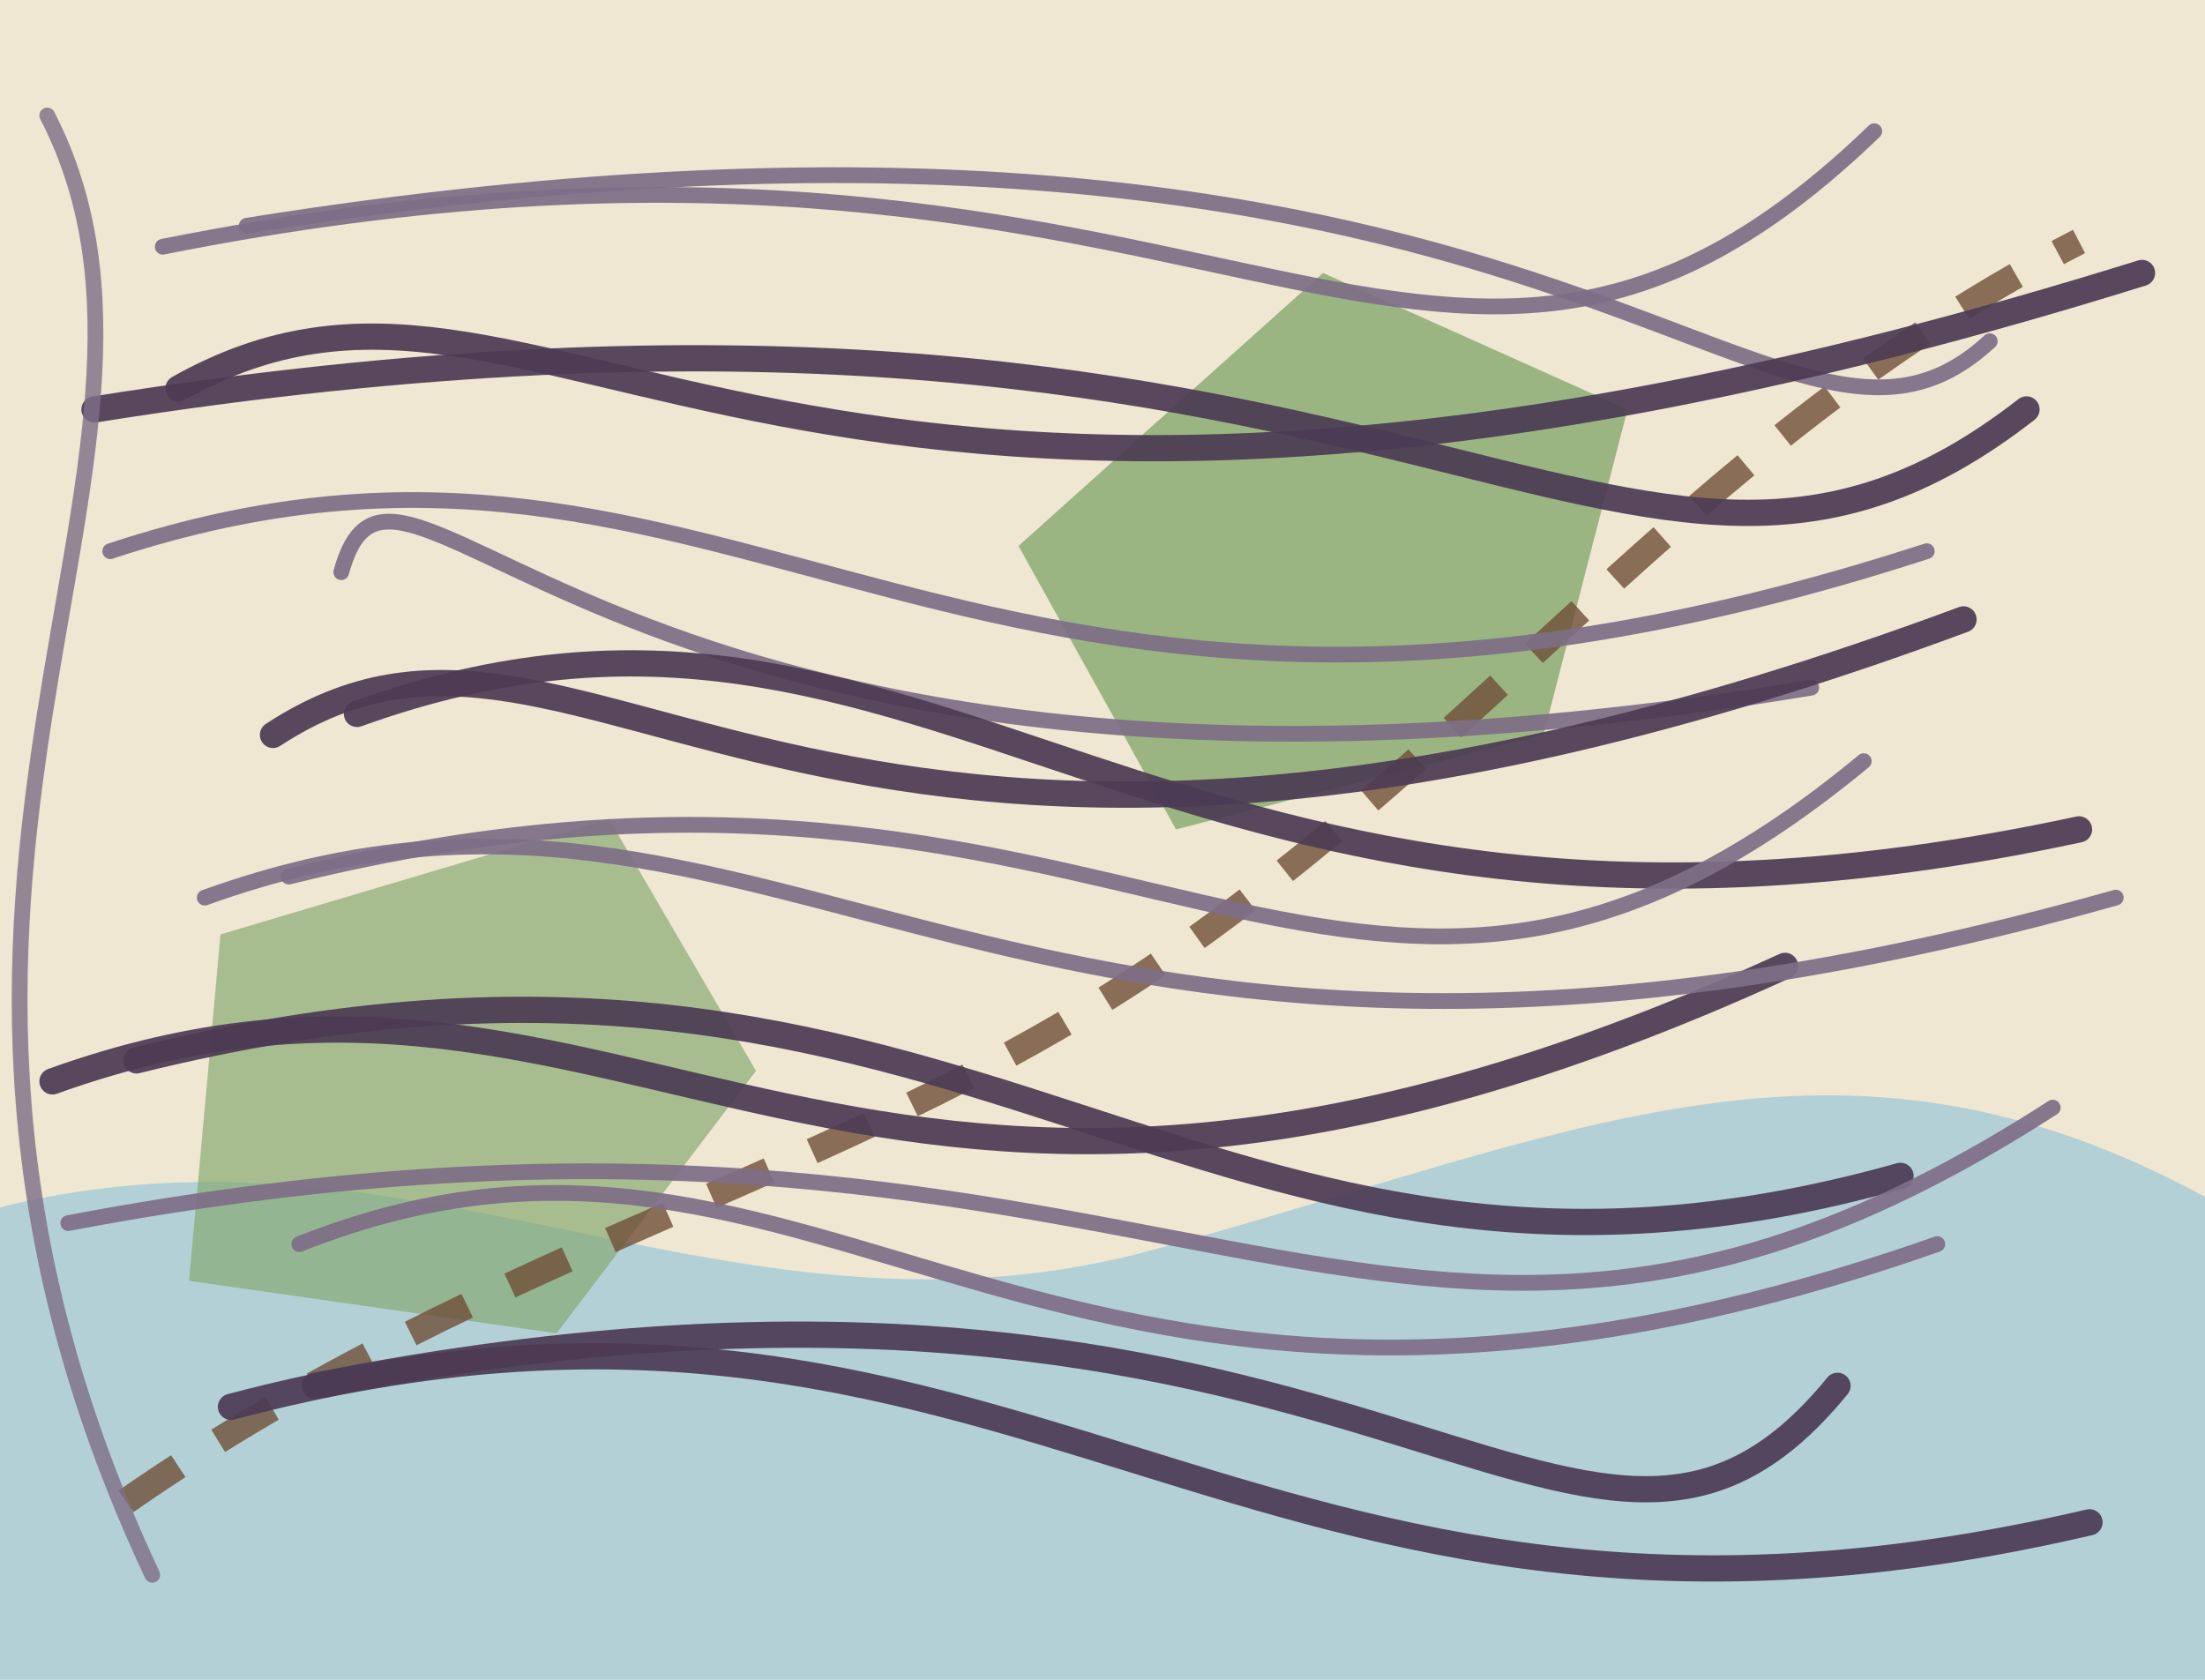
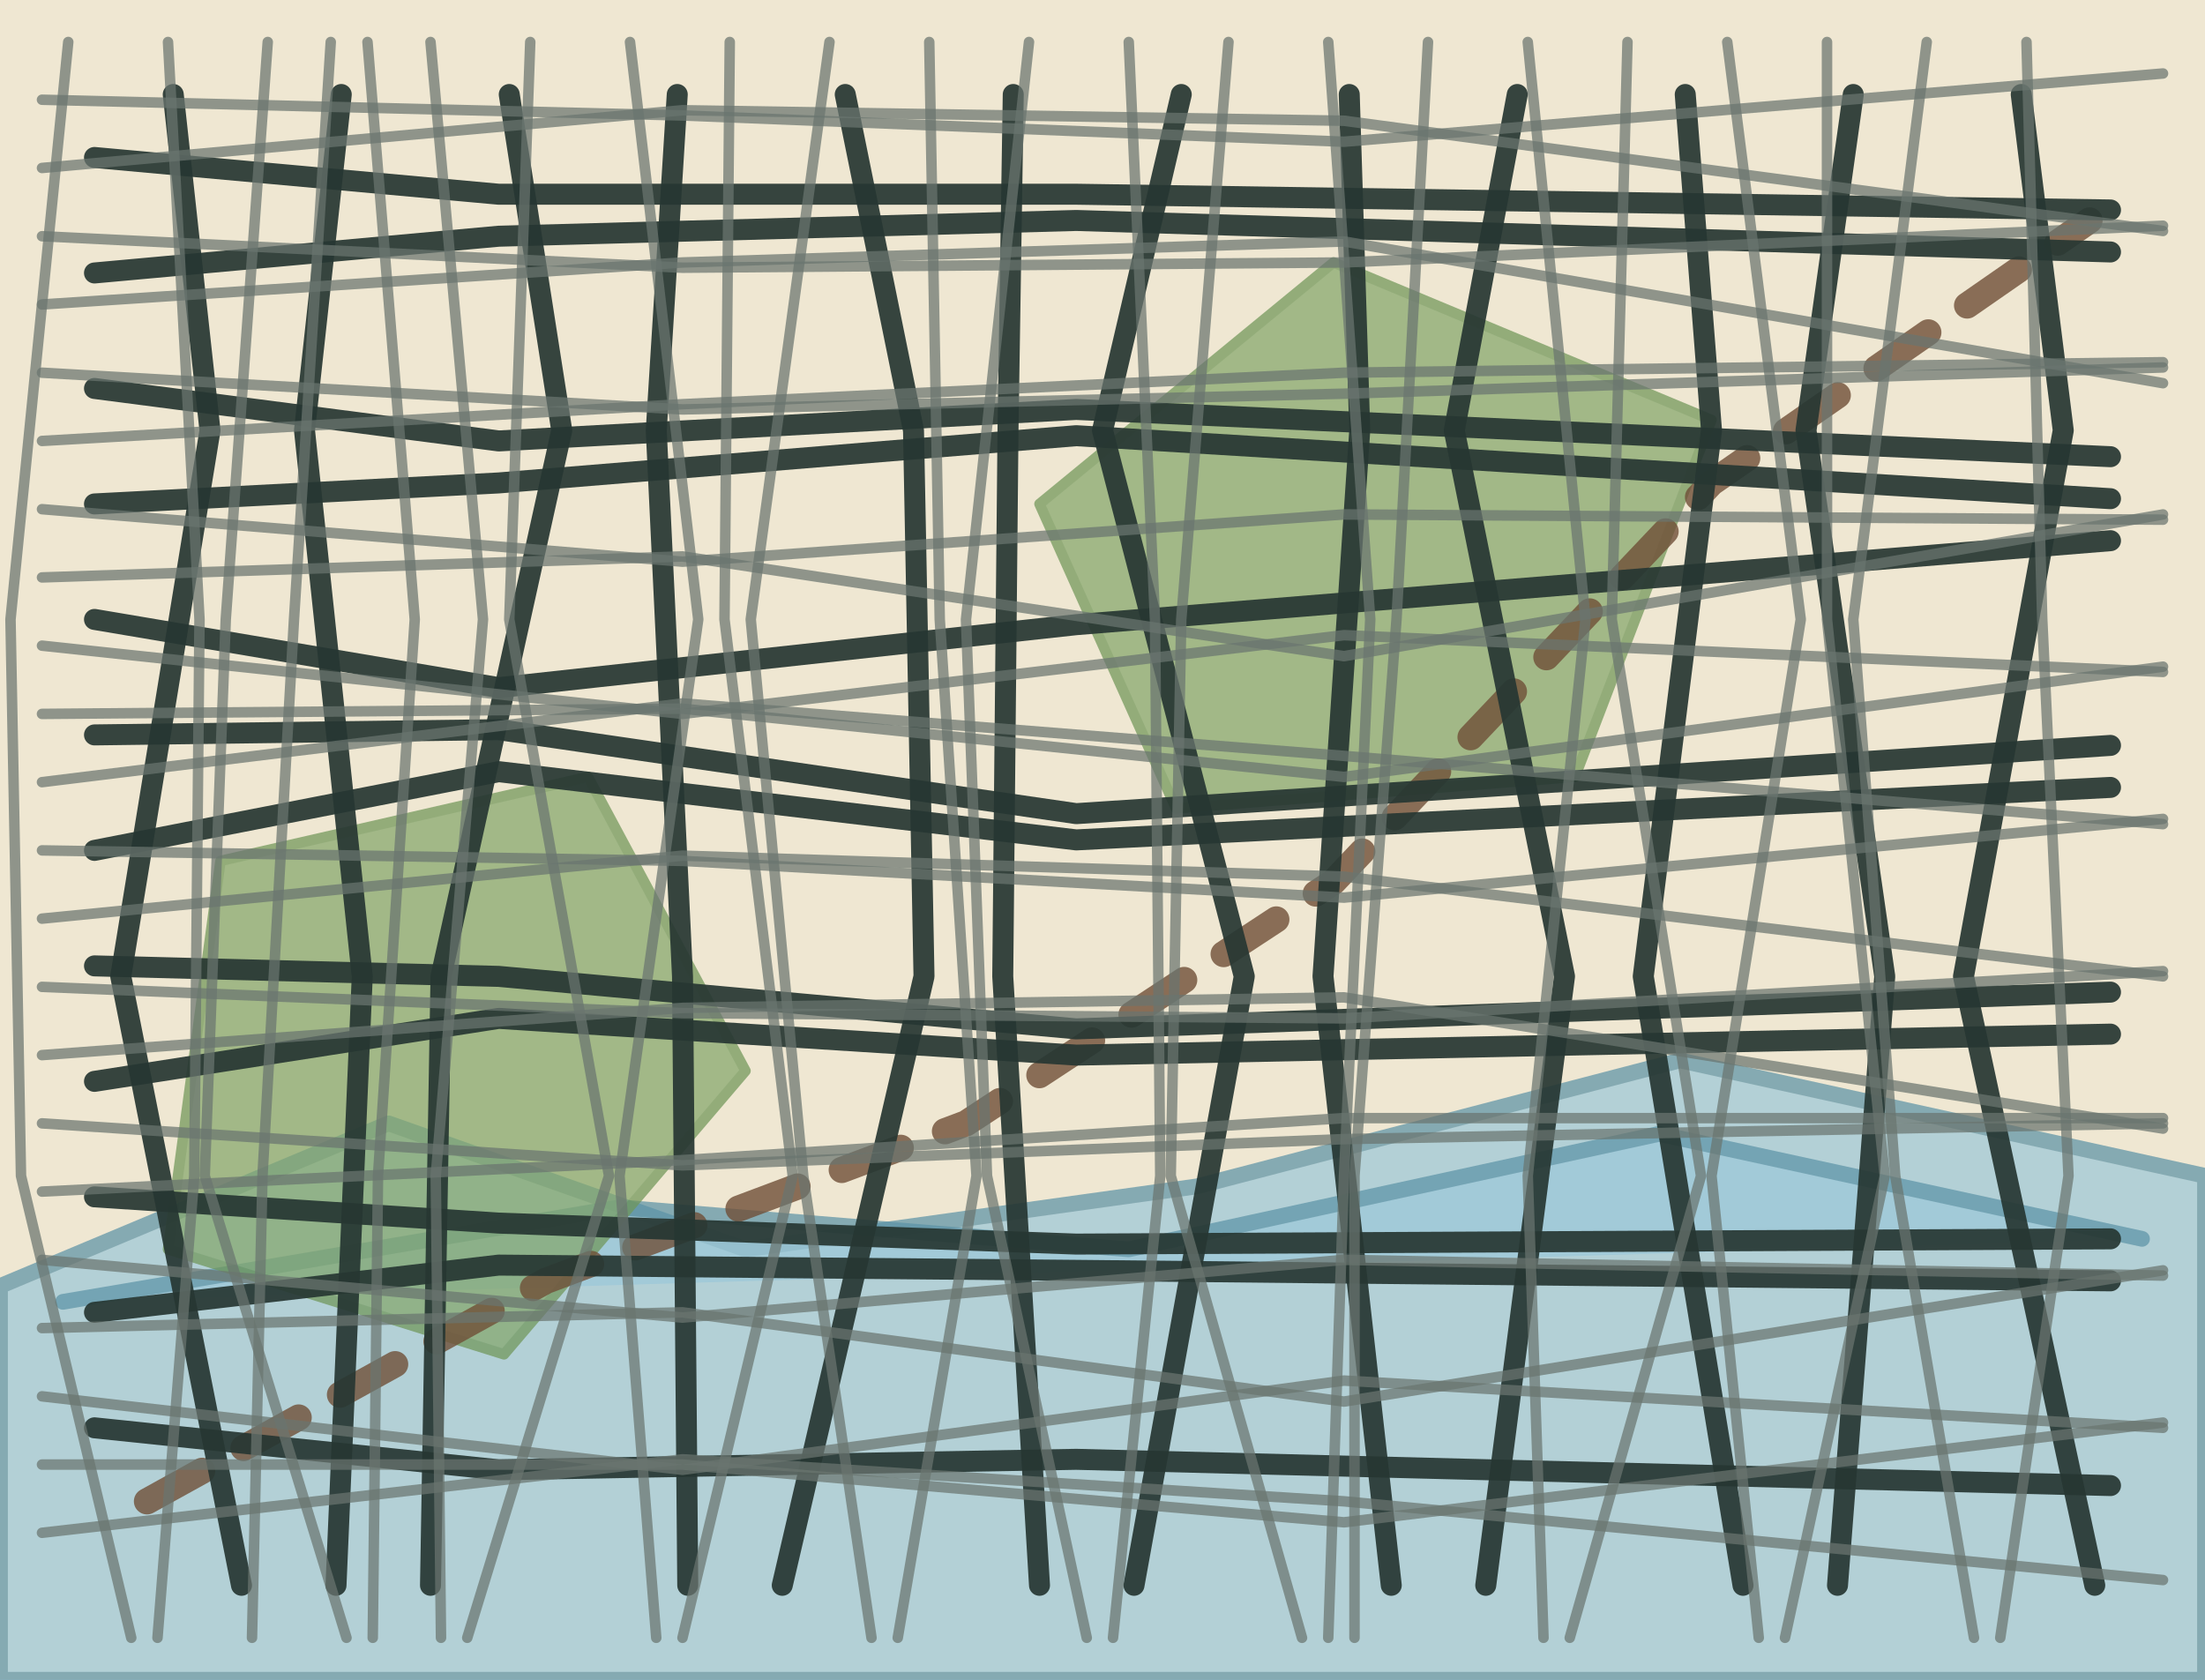
- <svg xmlns="http://www.w3.org/2000/svg" viewBox="0 0 420 320" role="img" aria-label="Unlabeled street grid stage 3">
+ <svg xmlns="http://www.w3.org/2000/svg" viewBox="0 0 420 320" role="img" aria-label="Unlabeled street-grid crop">
  <rect width="420" height="320" fill="#efe7d2" />
-   <path d="M0 230 C80 210 140 260 220 238 S350 190 420 228 L420 320 L0 320 Z" fill="#9bc7d8" opacity="0.72" />
-   <path d="M252 52 l58 26 -16 62 -70 18 -30 -54z" fill="#83a66b" opacity="0.78" />
-   <path d="M42 178 l74 -22 28 48 -38 50 -70 -10z" fill="#83a66b" opacity="0.65" />
-   <path d="M24 286 C96 236 164 224 226 180 S326 82 396 46" fill="none" stroke="#6f4f37" stroke-width="5" stroke-dasharray="12 9" opacity="0.8" />
-   <g>
-     <path d="M10 206 C121 166 161 266 340 184" fill="none" stroke="hsl(280 18% 28%)" stroke-width="5" stroke-linecap="round" opacity="0.92" />
-     <path d="M57 237 C158 197 198 297 369 237" fill="none" stroke="hsl(280 10% 48%)" stroke-width="3" stroke-linecap="round" opacity="0.92" />
-     <path d="M44 268 C195 228 235 328 398 290" fill="none" stroke="hsl(280 18% 28%)" stroke-width="5" stroke-linecap="round" opacity="0.92" />
-     <path d="M31 47 C232 7 272 107 357 25" fill="none" stroke="hsl(280 10% 48%)" stroke-width="3" stroke-linecap="round" opacity="0.92" />
-     <path d="M18 78 C269 38 309 138 386 78" fill="none" stroke="hsl(280 18% 28%)" stroke-width="5" stroke-linecap="round" opacity="0.92" />
-     <path d="M65 109 C76 69 116 169 345 131" fill="none" stroke="hsl(280 10% 48%)" stroke-width="3" stroke-linecap="round" opacity="0.92" />
-     <path d="M52 140 C113 100 153 200 374 118" fill="none" stroke="hsl(280 18% 28%)" stroke-width="5" stroke-linecap="round" opacity="0.92" />
-     <path d="M39 171 C150 131 190 231 403 171" fill="none" stroke="hsl(280 10% 48%)" stroke-width="3" stroke-linecap="round" opacity="0.92" />
-     <path d="M26 202 C187 162 227 262 362 224" fill="none" stroke="hsl(280 18% 28%)" stroke-width="5" stroke-linecap="round" opacity="0.92" />
-     <path d="M13 233 C224 193 264 293 391 211" fill="none" stroke="hsl(280 10% 48%)" stroke-width="3" stroke-linecap="round" opacity="0.92" />
-     <path d="M60 264 C261 224 301 324 350 264" fill="none" stroke="hsl(280 18% 28%)" stroke-width="5" stroke-linecap="round" opacity="0.92" />
-     <path d="M47 43 C298 3 338 103 379 65" fill="none" stroke="hsl(280 10% 48%)" stroke-width="3" stroke-linecap="round" opacity="0.92" />
-     <path d="M34 74 C105 34 145 134 408 52" fill="none" stroke="hsl(280 18% 28%)" stroke-width="5" stroke-linecap="round" opacity="0.92" />
-     <path d="M21 105 C142 65 182 165 367 105" fill="none" stroke="hsl(280 10% 48%)" stroke-width="3" stroke-linecap="round" opacity="0.92" />
-     <path d="M68 136 C179 96 219 196 396 158" fill="none" stroke="hsl(280 18% 28%)" stroke-width="5" stroke-linecap="round" opacity="0.92" />
-     <path d="M55 167 C216 127 256 227 355 145" fill="none" stroke="hsl(280 10% 48%)" stroke-width="3" stroke-linecap="round" opacity="0.92" />
-     <path d="M-249 22 C-215 88 -291 168 -229 300" fill="none" stroke="hsl(280 10% 48%)" stroke-width="3" stroke-linecap="round" opacity="0.8" />
-     <path d="M-206 22 C-172 88 -248 168 -186 300" fill="none" stroke="hsl(280 10% 48%)" stroke-width="3" stroke-linecap="round" opacity="0.8" />
-     <path d="M-163 22 C-129 88 -205 168 -143 300" fill="none" stroke="hsl(280 10% 48%)" stroke-width="3" stroke-linecap="round" opacity="0.8" />
-     <path d="M-120 22 C-86 88 -162 168 -100 300" fill="none" stroke="hsl(280 10% 48%)" stroke-width="3" stroke-linecap="round" opacity="0.8" />
-     <path d="M-77 22 C-43 88 -119 168 -57 300" fill="none" stroke="hsl(280 10% 48%)" stroke-width="3" stroke-linecap="round" opacity="0.8" />
-     <path d="M-34 22 C0 88 -76 168 -14 300" fill="none" stroke="hsl(280 10% 48%)" stroke-width="3" stroke-linecap="round" opacity="0.8" />
-     <path d="M9 22 C43 88 -33 168 29 300" fill="none" stroke="hsl(280 10% 48%)" stroke-width="3" stroke-linecap="round" opacity="0.8" />
-     <path d="M-288 22 C-254 88 -330 168 -268 300" fill="none" stroke="hsl(280 10% 48%)" stroke-width="3" stroke-linecap="round" opacity="0.8" />
-     <path d="M-245 22 C-211 88 -287 168 -225 300" fill="none" stroke="hsl(280 10% 48%)" stroke-width="3" stroke-linecap="round" opacity="0.8" />
-   </g>
+   <path d="M0 245 L74 214 L142 238 L228 226 L320 202 L420 224 L420 320 L0 320 Z" fill="#9bc7d8" stroke="#5c93a6" stroke-width="3" stroke-linecap="round" stroke-linejoin="round" opacity="0.72" />
+   <path d="M12 248 L118 230 L215 238 L316 216 L408 236" fill="#9bc7d8" stroke="#5c93a6" stroke-width="3" stroke-linecap="round" stroke-linejoin="round" opacity="0.72" />
+   <path d="M42 164 L112 148 L142 204 L96 258 L32 238 Z" fill="#83a66b" stroke="#6f9658" stroke-width="2" stroke-linecap="round" stroke-linejoin="round" opacity="0.72" />
+   <path d="M254 50 L326 80 L300 148 L224 154 L198 96 Z" fill="#83a66b" stroke="#6f9658" stroke-width="2" stroke-linecap="round" stroke-linejoin="round" opacity="0.72" />
+   <path d="M28 286 L104 244 L184 214 L254 168 L326 92 L398 42" fill="none" stroke="#6f4f37" stroke-width="5" stroke-dasharray="12 9" stroke-linecap="round" stroke-linejoin="round" opacity="0.8" />
+   <path d="M18 30 L95 37 L205 37 L402 40" fill="none" stroke="#263632" stroke-width="4" stroke-linecap="round" stroke-linejoin="round" opacity="0.92" />
+   <path d="M18 52 L95 45 L205 42 L402 48" fill="none" stroke="#263632" stroke-width="4" stroke-linecap="round" stroke-linejoin="round" opacity="0.92" />
+   <path d="M18 74 L95 84 L205 78 L402 87" fill="none" stroke="#263632" stroke-width="4" stroke-linecap="round" stroke-linejoin="round" opacity="0.92" />
+   <path d="M18 96 L95 92 L205 83 L402 95" fill="none" stroke="#263632" stroke-width="4" stroke-linecap="round" stroke-linejoin="round" opacity="0.92" />
+   <path d="M18 118 L95 131 L205 119 L402 103" fill="none" stroke="#263632" stroke-width="4" stroke-linecap="round" stroke-linejoin="round" opacity="0.92" />
+   <path d="M18 140 L95 139 L205 155 L402 142" fill="none" stroke="#263632" stroke-width="4" stroke-linecap="round" stroke-linejoin="round" opacity="0.92" />
+   <path d="M18 162 L95 147 L205 160 L402 150" fill="none" stroke="#263632" stroke-width="4" stroke-linecap="round" stroke-linejoin="round" opacity="0.92" />
+   <path d="M18 184 L95 186 L205 196 L402 189" fill="none" stroke="#263632" stroke-width="4" stroke-linecap="round" stroke-linejoin="round" opacity="0.92" />
+   <path d="M18 206 L95 194 L205 201 L402 197" fill="none" stroke="#263632" stroke-width="4" stroke-linecap="round" stroke-linejoin="round" opacity="0.92" />
+   <path d="M18 228 L95 233 L205 237 L402 236" fill="none" stroke="#263632" stroke-width="4" stroke-linecap="round" stroke-linejoin="round" opacity="0.92" />
+   <path d="M18 250 L95 241 L205 242 L402 244" fill="none" stroke="#263632" stroke-width="4" stroke-linecap="round" stroke-linejoin="round" opacity="0.92" />
+   <path d="M18 272 L95 280 L205 278 L402 283" fill="none" stroke="#263632" stroke-width="4" stroke-linecap="round" stroke-linejoin="round" opacity="0.92" />
+   <path d="M33 18 L40 82 L23 186 L46 302" fill="none" stroke="#263632" stroke-width="4" stroke-linecap="round" stroke-linejoin="round" opacity="0.92" />
+   <path d="M65 18 L58 82 L69 186 L64 302" fill="none" stroke="#263632" stroke-width="4" stroke-linecap="round" stroke-linejoin="round" opacity="0.92" />
+   <path d="M97 18 L107 82 L84 186 L82 302" fill="none" stroke="#263632" stroke-width="4" stroke-linecap="round" stroke-linejoin="round" opacity="0.92" />
+   <path d="M129 18 L125 82 L130 186 L131 302" fill="none" stroke="#263632" stroke-width="4" stroke-linecap="round" stroke-linejoin="round" opacity="0.92" />
+   <path d="M161 18 L174 82 L176 186 L149 302" fill="none" stroke="#263632" stroke-width="4" stroke-linecap="round" stroke-linejoin="round" opacity="0.92" />
+   <path d="M193 18 L192 82 L191 186 L198 302" fill="none" stroke="#263632" stroke-width="4" stroke-linecap="round" stroke-linejoin="round" opacity="0.92" />
+   <path d="M225 18 L210 82 L237 186 L216 302" fill="none" stroke="#263632" stroke-width="4" stroke-linecap="round" stroke-linejoin="round" opacity="0.92" />
+   <path d="M257 18 L259 82 L252 186 L265 302" fill="none" stroke="#263632" stroke-width="4" stroke-linecap="round" stroke-linejoin="round" opacity="0.92" />
+   <path d="M289 18 L277 82 L298 186 L283 302" fill="none" stroke="#263632" stroke-width="4" stroke-linecap="round" stroke-linejoin="round" opacity="0.92" />
+   <path d="M321 18 L326 82 L313 186 L332 302" fill="none" stroke="#263632" stroke-width="4" stroke-linecap="round" stroke-linejoin="round" opacity="0.92" />
+   <path d="M353 18 L344 82 L359 186 L350 302" fill="none" stroke="#263632" stroke-width="4" stroke-linecap="round" stroke-linejoin="round" opacity="0.92" />
+   <path d="M385 18 L393 82 L374 186 L399 302" fill="none" stroke="#263632" stroke-width="4" stroke-linecap="round" stroke-linejoin="round" opacity="0.92" />
+   <path d="M8 71 L130 78 L256 75 L412 70" fill="none" stroke="#69756f" stroke-width="2" stroke-linecap="round" stroke-linejoin="round" opacity="0.72" />
+   <path d="M8 84 L130 77 L256 71 L412 69" fill="none" stroke="#69756f" stroke-width="2" stroke-linecap="round" stroke-linejoin="round" opacity="0.72" />
+   <path d="M8 97 L130 107 L256 98 L412 99" fill="none" stroke="#69756f" stroke-width="2" stroke-linecap="round" stroke-linejoin="round" opacity="0.72" />
+   <path d="M8 110 L130 106 L256 125 L412 98" fill="none" stroke="#69756f" stroke-width="2" stroke-linecap="round" stroke-linejoin="round" opacity="0.72" />
+   <path d="M8 123 L130 136 L256 121 L412 128" fill="none" stroke="#69756f" stroke-width="2" stroke-linecap="round" stroke-linejoin="round" opacity="0.72" />
+   <path d="M8 136 L130 135 L256 148 L412 127" fill="none" stroke="#69756f" stroke-width="2" stroke-linecap="round" stroke-linejoin="round" opacity="0.72" />
+   <path d="M8 149 L130 134 L256 144 L412 157" fill="none" stroke="#69756f" stroke-width="2" stroke-linecap="round" stroke-linejoin="round" opacity="0.72" />
+   <path d="M8 162 L130 164 L256 171 L412 156" fill="none" stroke="#69756f" stroke-width="2" stroke-linecap="round" stroke-linejoin="round" opacity="0.72" />
+   <path d="M8 175 L130 163 L256 167 L412 186" fill="none" stroke="#69756f" stroke-width="2" stroke-linecap="round" stroke-linejoin="round" opacity="0.72" />
+   <path d="M8 188 L130 193 L256 194 L412 185" fill="none" stroke="#69756f" stroke-width="2" stroke-linecap="round" stroke-linejoin="round" opacity="0.72" />
+   <path d="M8 201 L130 192 L256 190 L412 215" fill="none" stroke="#69756f" stroke-width="2" stroke-linecap="round" stroke-linejoin="round" opacity="0.72" />
+   <path d="M8 214 L130 222 L256 217 L412 214" fill="none" stroke="#69756f" stroke-width="2" stroke-linecap="round" stroke-linejoin="round" opacity="0.72" />
+   <path d="M8 227 L130 221 L256 213 L412 213" fill="none" stroke="#69756f" stroke-width="2" stroke-linecap="round" stroke-linejoin="round" opacity="0.72" />
+   <path d="M8 240 L130 251 L256 240 L412 243" fill="none" stroke="#69756f" stroke-width="2" stroke-linecap="round" stroke-linejoin="round" opacity="0.72" />
+   <path d="M8 253 L130 250 L256 267 L412 242" fill="none" stroke="#69756f" stroke-width="2" stroke-linecap="round" stroke-linejoin="round" opacity="0.72" />
+   <path d="M8 266 L130 280 L256 263 L412 272" fill="none" stroke="#69756f" stroke-width="2" stroke-linecap="round" stroke-linejoin="round" opacity="0.72" />
+   <path d="M8 279 L130 279 L256 290 L412 271" fill="none" stroke="#69756f" stroke-width="2" stroke-linecap="round" stroke-linejoin="round" opacity="0.72" />
+   <path d="M8 292 L130 278 L256 286 L412 301" fill="none" stroke="#69756f" stroke-width="2" stroke-linecap="round" stroke-linejoin="round" opacity="0.72" />
+   <path d="M8 19 L130 22 L256 27 L412 14" fill="none" stroke="#69756f" stroke-width="2" stroke-linecap="round" stroke-linejoin="round" opacity="0.72" />
+   <path d="M8 32 L130 21 L256 23 L412 44" fill="none" stroke="#69756f" stroke-width="2" stroke-linecap="round" stroke-linejoin="round" opacity="0.72" />
+   <path d="M8 45 L130 51 L256 50 L412 43" fill="none" stroke="#69756f" stroke-width="2" stroke-linecap="round" stroke-linejoin="round" opacity="0.72" />
+   <path d="M8 58 L130 50 L256 46 L412 73" fill="none" stroke="#69756f" stroke-width="2" stroke-linecap="round" stroke-linejoin="round" opacity="0.72" />
+   <path d="M63 8 L56 118 L50 224 L48 312" fill="none" stroke="#69756f" stroke-width="2" stroke-linecap="round" stroke-linejoin="round" opacity="0.72" />
+   <path d="M82 8 L92 118 L83 224 L84 312" fill="none" stroke="#69756f" stroke-width="2" stroke-linecap="round" stroke-linejoin="round" opacity="0.72" />
+   <path d="M101 8 L97 118 L116 224 L89 312" fill="none" stroke="#69756f" stroke-width="2" stroke-linecap="round" stroke-linejoin="round" opacity="0.72" />
+   <path d="M120 8 L133 118 L118 224 L125 312" fill="none" stroke="#69756f" stroke-width="2" stroke-linecap="round" stroke-linejoin="round" opacity="0.72" />
+   <path d="M139 8 L138 118 L151 224 L130 312" fill="none" stroke="#69756f" stroke-width="2" stroke-linecap="round" stroke-linejoin="round" opacity="0.72" />
+   <path d="M158 8 L143 118 L153 224 L166 312" fill="none" stroke="#69756f" stroke-width="2" stroke-linecap="round" stroke-linejoin="round" opacity="0.72" />
+   <path d="M177 8 L179 118 L186 224 L171 312" fill="none" stroke="#69756f" stroke-width="2" stroke-linecap="round" stroke-linejoin="round" opacity="0.72" />
+   <path d="M196 8 L184 118 L188 224 L207 312" fill="none" stroke="#69756f" stroke-width="2" stroke-linecap="round" stroke-linejoin="round" opacity="0.72" />
+   <path d="M215 8 L220 118 L221 224 L212 312" fill="none" stroke="#69756f" stroke-width="2" stroke-linecap="round" stroke-linejoin="round" opacity="0.72" />
+   <path d="M234 8 L225 118 L223 224 L248 312" fill="none" stroke="#69756f" stroke-width="2" stroke-linecap="round" stroke-linejoin="round" opacity="0.72" />
+   <path d="M253 8 L261 118 L256 224 L253 312" fill="none" stroke="#69756f" stroke-width="2" stroke-linecap="round" stroke-linejoin="round" opacity="0.72" />
+   <path d="M272 8 L266 118 L258 224 L258 312" fill="none" stroke="#69756f" stroke-width="2" stroke-linecap="round" stroke-linejoin="round" opacity="0.72" />
+   <path d="M291 8 L302 118 L291 224 L294 312" fill="none" stroke="#69756f" stroke-width="2" stroke-linecap="round" stroke-linejoin="round" opacity="0.72" />
+   <path d="M310 8 L307 118 L324 224 L299 312" fill="none" stroke="#69756f" stroke-width="2" stroke-linecap="round" stroke-linejoin="round" opacity="0.72" />
+   <path d="M329 8 L343 118 L326 224 L335 312" fill="none" stroke="#69756f" stroke-width="2" stroke-linecap="round" stroke-linejoin="round" opacity="0.72" />
+   <path d="M348 8 L348 118 L359 224 L340 312" fill="none" stroke="#69756f" stroke-width="2" stroke-linecap="round" stroke-linejoin="round" opacity="0.72" />
+   <path d="M367 8 L353 118 L361 224 L376 312" fill="none" stroke="#69756f" stroke-width="2" stroke-linecap="round" stroke-linejoin="round" opacity="0.72" />
+   <path d="M386 8 L389 118 L394 224 L381 312" fill="none" stroke="#69756f" stroke-width="2" stroke-linecap="round" stroke-linejoin="round" opacity="0.72" />
+   <path d="M13 8 L2 118 L4 224 L25 312" fill="none" stroke="#69756f" stroke-width="2" stroke-linecap="round" stroke-linejoin="round" opacity="0.72" />
+   <path d="M32 8 L38 118 L37 224 L30 312" fill="none" stroke="#69756f" stroke-width="2" stroke-linecap="round" stroke-linejoin="round" opacity="0.72" />
+   <path d="M51 8 L43 118 L39 224 L66 312" fill="none" stroke="#69756f" stroke-width="2" stroke-linecap="round" stroke-linejoin="round" opacity="0.72" />
+   <path d="M70 8 L79 118 L72 224 L71 312" fill="none" stroke="#69756f" stroke-width="2" stroke-linecap="round" stroke-linejoin="round" opacity="0.72" />
</svg>
